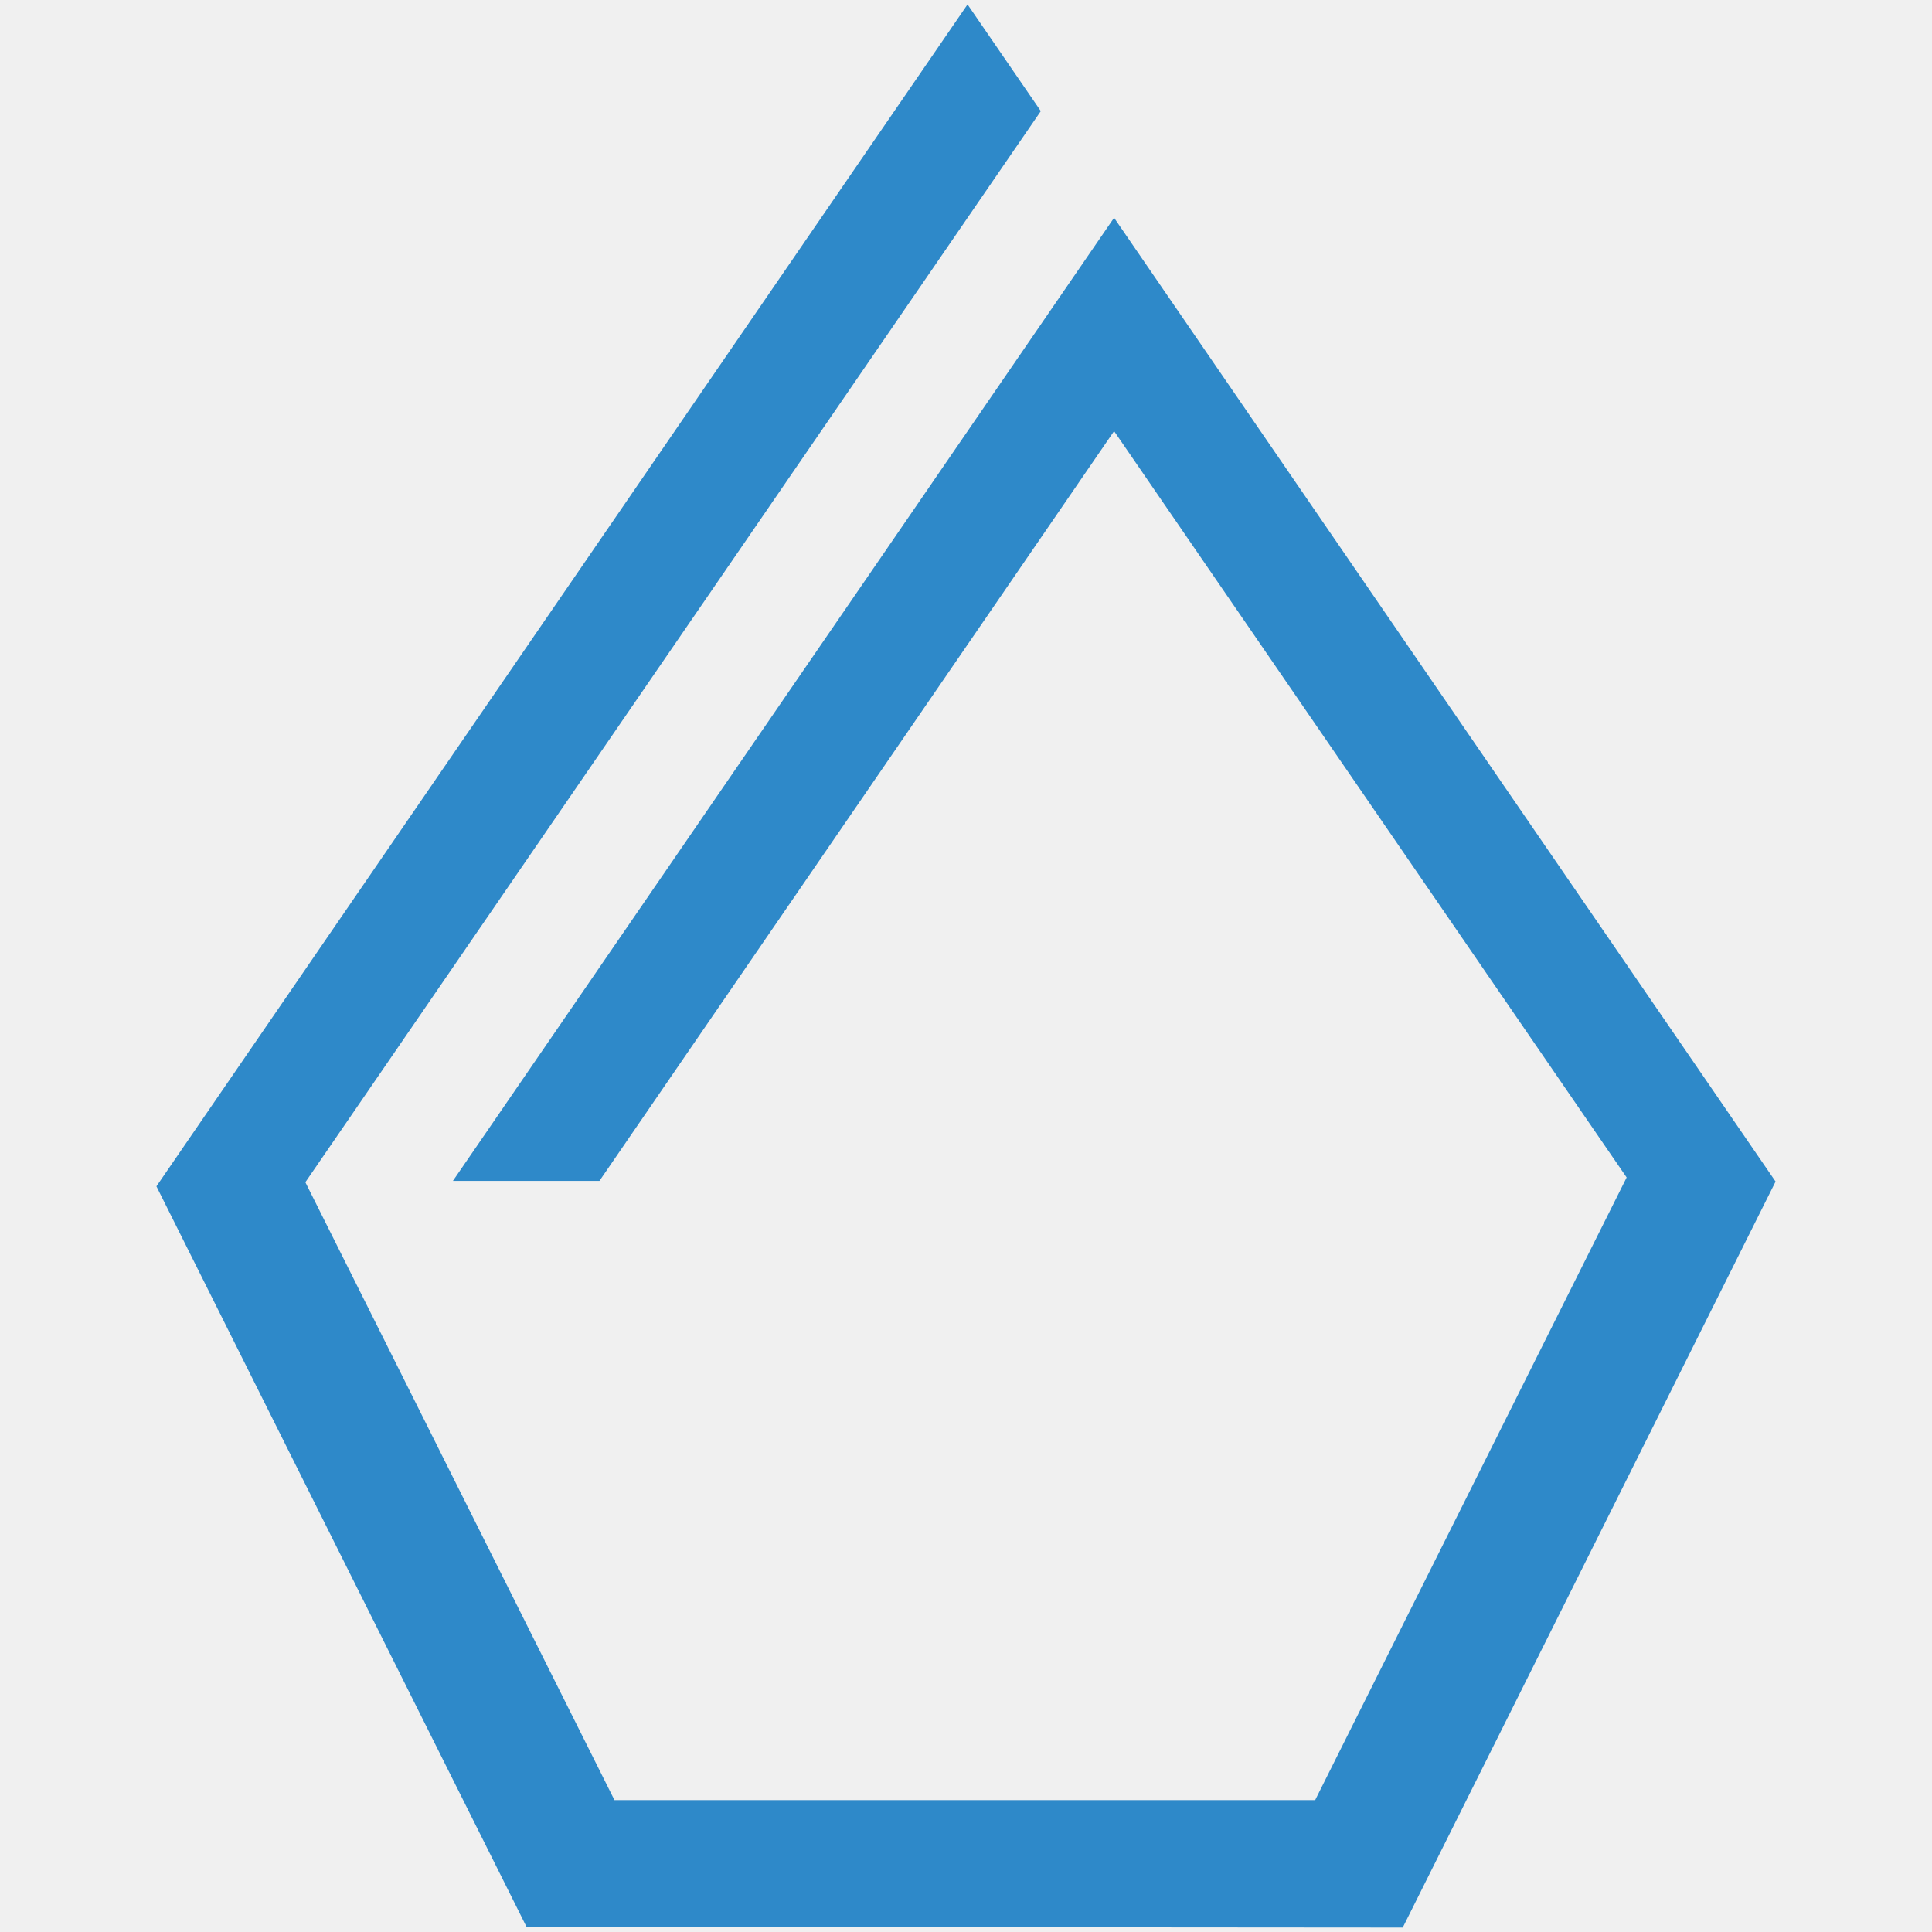
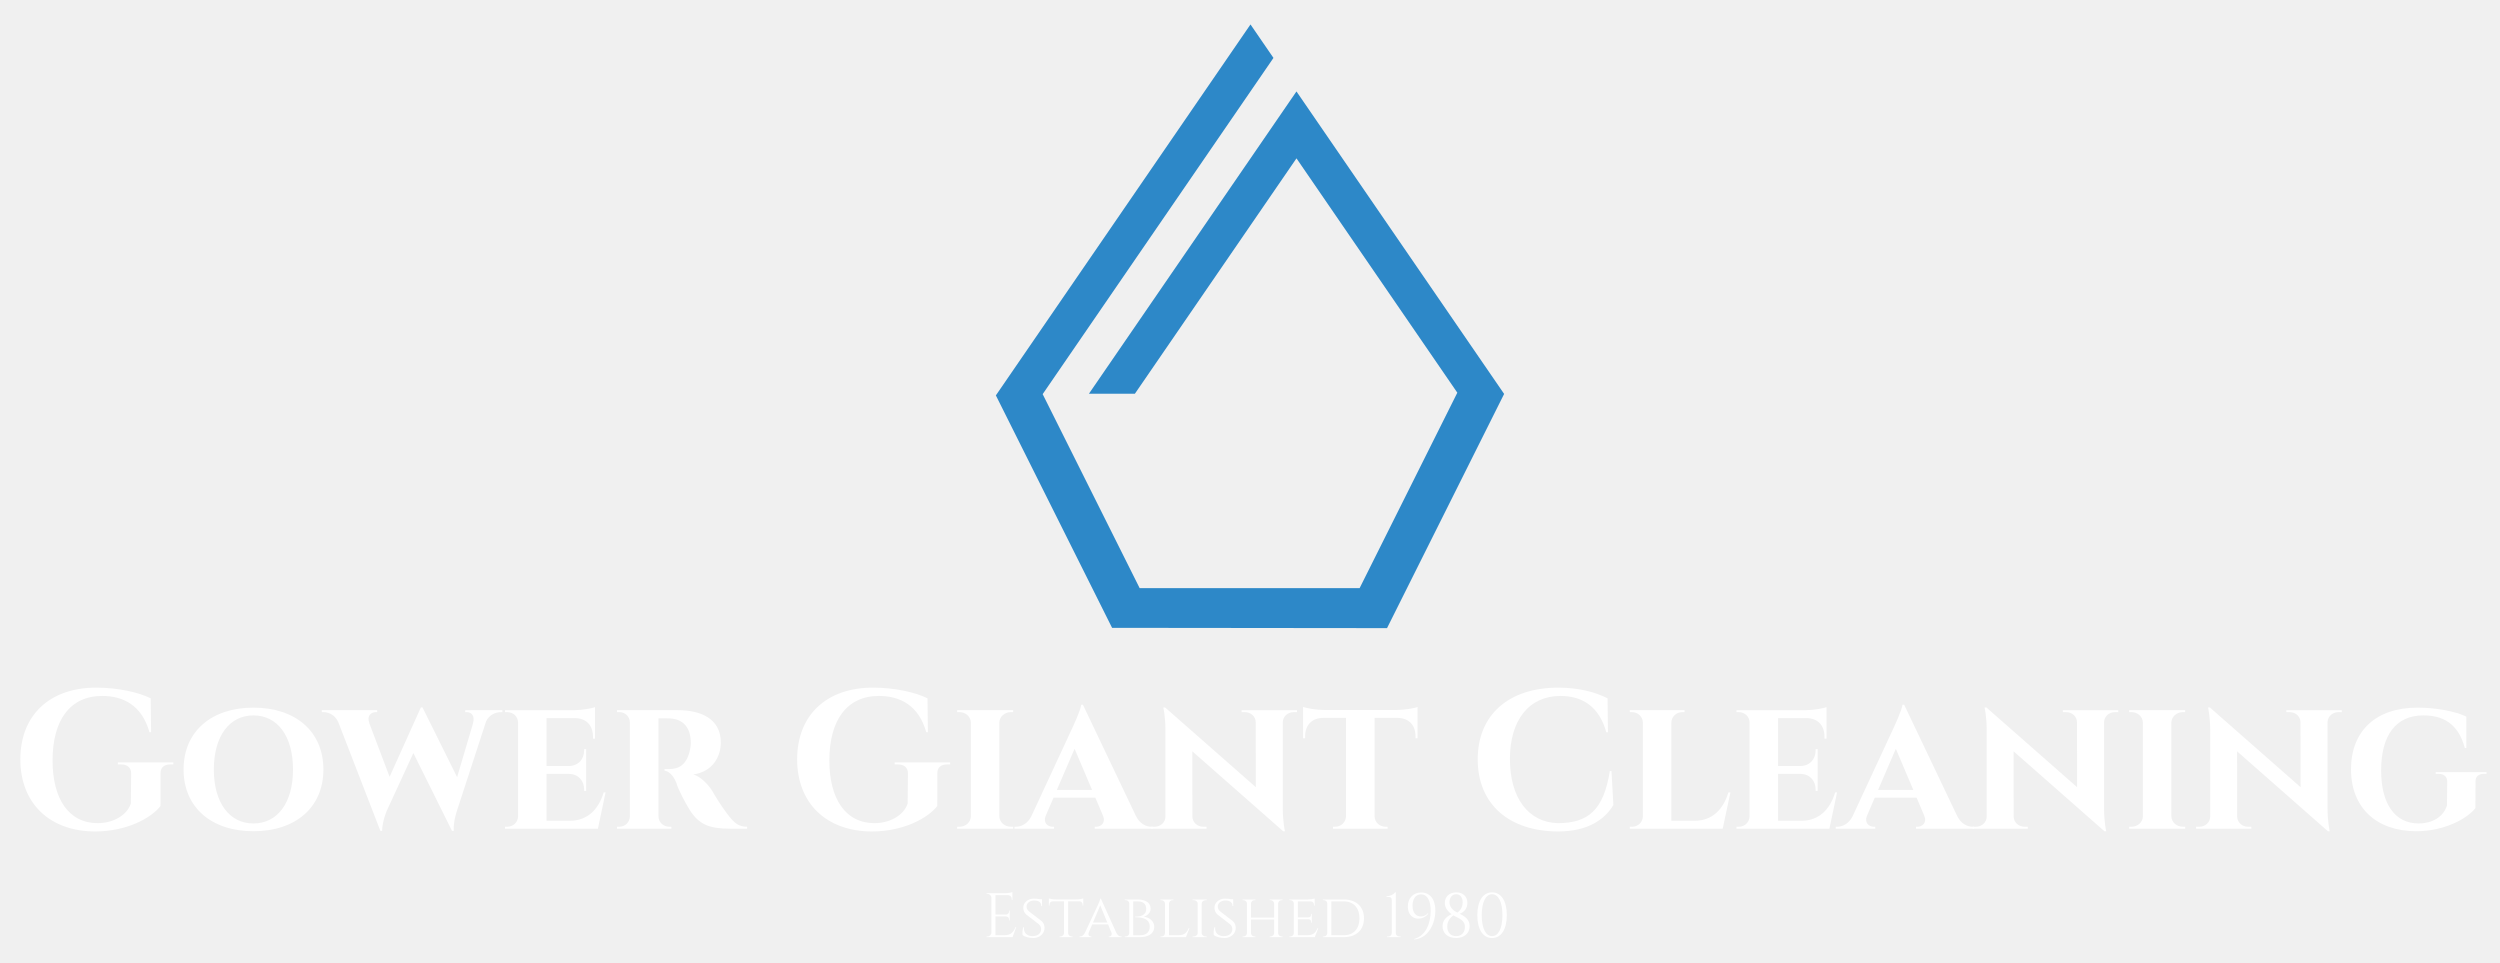
- <svg xmlns="http://www.w3.org/2000/svg" version="1.1" id="Layer_1" x="0px" y="0px" viewBox="0 0 566.9 566.9" style="enable-background:new 0 0 566.9 566.9;" xml:space="preserve">
+ <svg xmlns="http://www.w3.org/2000/svg" version="1.1" id="Layer_1" x="0px" y="0px" viewBox="0 0 382.677 147.402" style="enable-background:new 0 0 382.677 147.402;" xml:space="preserve">
  <style type="text/css">
- 	.st0{fill:#2E89C9;}
+ 	.st0{fill:#FFFFFF;}
+ 	.st1{fill:#2D88C8;}
</style>
-   <g id="XMLID_1_">
-     <polygon id="XMLID_2_" class="st0" points="326.9,63.9 132.9,346.5 132.9,346.5 175.9,346.5 175.9,346.5 326.9,126.5 477.3,345.5    385.9,528.2 180.3,528.2 89.6,346.9 305.4,32.6 283.9,1.3 45.9,348.1 154.5,565.4 411.6,565.6 521,346.7 326.9,63.9  " />
+   <g>
+     <g id="XMLID_129_">
+       <path class="st0" d="M24.567,123.378c-1.417,1.837-5.171,3.896-10.015,3.896    c-6.867-0.013-11.438-4.236-11.438-11.046c0-6.744,4.479-10.972,11.614-10.972    c3.327,0,6.564,0.733,8.341,1.639l0.059,5.189l-0.251-0.001    c-1.139-4.109-4.008-5.553-7.234-5.555c-4.946,0.002-7.597,3.737-7.597,9.883    c0,5.842,2.449,9.582,6.902,9.59c2.229-0.002,4.414-1.078,5.081-2.99    l0.046-4.624c0.006-0.884-0.58-1.38-1.555-1.379l-0.477,0.001v-0.303h8.494    v0.303l-0.456-0.001c-0.978,0-1.528,0.494-1.507,1.372L24.567,123.378z" />
+       <path class="st0" d="M49.503,117.788c0,5.832-4.293,9.449-10.711,9.449    c-6.399,0-10.692-3.617-10.692-9.449c0-5.853,4.293-9.469,10.692-9.469    C45.21,108.319,49.503,111.936,49.503,117.788z M44.851,117.788    c0-5.12-2.375-8.28-6.059-8.28c-3.666,0-6.06,3.16-6.06,8.28    c0,5.1,2.394,8.26,6.06,8.26C42.477,126.048,44.851,122.888,44.851,117.788z" />
+       <path class="st0" d="M76.902,108.705v0.303H76.675c-0.893,0-1.824,0.46-2.265,1.406    l-4.476,13.722c0,0-0.576,1.703-0.479,3.041h-0.27l-5.911-11.905l-4.083,8.864    c0,0-0.679,1.588-0.699,3.041h-0.27l-6.438-16.629    c-0.458-1.037-1.364-1.54-2.298-1.54h-0.227v-0.303h8.477v0.302h-0.247    c-0.657,0-1.374,0.531-0.958,1.66h-0.015l3.12,8.24l4.787-10.625h0.247    l0.001,0.007l0.001-0.003l5.299,10.674l2.455-8.299h-0.016    c0.319-1.129-0.277-1.654-0.972-1.654h-0.228v-0.301L76.902,108.705z" />
+       <path class="st0" d="M92.696,121.29l-1.174,5.562H77.3l0.002-0.303h0.362    c0.89,0,1.618-0.682,1.637-1.582v-14.378c-0.013-0.907-0.743-1.58-1.637-1.58    h-0.362l-0.002-0.303h10.64c1.135-0.006,2.664-0.273,3.142-0.463v4.823    l-0.313-0.001v-0.282c0-1.742-1-2.835-2.748-2.861h-4.358v7.331h3.438    c1.422-0.025,2.311-1.037,2.311-2.391v-0.194l0.312-0.001v6.4l-0.312-0.001    v-0.214c0-1.342-0.871-2.347-2.27-2.391h-3.479v7.173h3.642    c2.556-0.025,4.308-1.67,5.1-4.345H92.696z" />
+       <path class="st0" d="M111.252,124.489c1.182,1.606,1.863,2.054,3.109,2.059v0.303h-2.535    c-3.285,0-4.832-0.634-6.27-2.899c-0.667-1.08-1.75-3.109-2.027-4.125    c-0.505-1.267-1.254-1.809-1.811-1.854v-0.249c0.015,0,0.328,0.006,0.774-0.005    c1.253-0.017,2.636-0.483,3.142-3.024c0.057-0.24,0.127-0.674,0.102-1.265    c-0.135-2.983-2.167-3.414-3.214-3.463c-0.779-0.036-1.384,0.001-1.729-0.013    v14.988c0.003,1.007,0.839,1.606,1.644,1.606h0.329l0.002,0.303H94.441    l0.001-0.303h0.362c0.868,0,1.589-0.677,1.61-1.576V110.578    c-0.016-0.905-0.721-1.571-1.592-1.571h-0.38l-0.002-0.303h9.294    c3.352,0.001,6.602,1.184,6.602,4.954c0,2.128-1.222,4.457-4.2,4.887    c1.198,0.364,2.353,1.644,2.919,2.573c0.255,0.459,1.136,1.957,2.196,3.37    V124.489z" />
+       <path class="st0" d="M143.472,123.378c-1.417,1.837-5.171,3.896-10.015,3.896    c-6.867-0.013-11.438-4.236-11.438-11.046c0-6.744,4.479-10.972,11.614-10.972    c3.327,0,6.564,0.733,8.341,1.639l0.059,5.189l-0.251-0.001    c-1.139-4.109-4.008-5.553-7.234-5.555c-4.946,0.002-7.597,3.737-7.597,9.883    c0,5.842,2.449,9.582,6.902,9.59c2.229-0.002,4.414-1.078,5.081-2.99    l0.046-4.624c0.006-0.884-0.58-1.38-1.555-1.379l-0.477,0.001v-0.303h8.494    v0.303l-0.456-0.001c-0.978,0-1.528,0.494-1.507,1.372L143.472,123.378z" />
+       <path class="st0" d="M155.093,126.851h-8.585l0.002-0.303h0.358    c0.944,0,1.734-0.692,1.744-1.604v-14.332h-0.001    c-0.008-0.913-0.798-1.606-1.744-1.606h-0.358l-0.002-0.303h8.575l-0.001,0.303    h-0.35c-0.956,0-1.724,0.683-1.762,1.585v14.359    c0.031,0.908,0.801,1.598,1.763,1.598h0.358L155.093,126.851z" />
+       <path class="st0" d="M176.46,126.548v0.303h-8.888v-0.3h0.238    c0.698,0,1.482-0.591,1.03-1.682l-1.173-2.765h-6.405l-1.208,2.805    c-0.416,1.065,0.36,1.642,1.05,1.642h0.238v0.3h-6.055v-0.303h0.241    c0.782,0,1.751-0.444,2.327-1.576l6.238-13.436    c0.208-0.466,1.319-2.812,1.412-3.666h0.257l8.094,16.99    c0.585,1.214,1.547,1.688,2.375,1.688H176.46z M167.162,120.915l-2.675-6.301    l-2.713,6.301H167.162z" />
+       <path class="st0" d="M198.535,109.008h-0.513c-0.897,0-1.616,0.643-1.664,1.502v13.216    c0,2.108,0.328,3.512,0.328,3.512h-0.271l-13.903-12.23l0.007,9.996h0    c0.026,0.881,0.753,1.546,1.667,1.546h0.503l0.001,0.302h-8.459l0.001-0.302    h0.494c0.913,0,1.659-0.665,1.667-1.546v-13.29    c0-2.051-0.33-3.424-0.33-3.424h0.282l0.008,0.009l13.876,12.197l-0.014-9.941    h-0.002c-0.007-0.882-0.734-1.546-1.647-1.546h-0.513l-0.002-0.303h8.486    L198.535,109.008z" />
+       <path class="st0" d="M213.804,108.676c1.132,0,2.789-0.271,3.179-0.464v4.798    l-0.31-0.001v-0.281c0.012-1.724-1.001-2.817-2.769-2.843h-3.492v15.085    c0.021,0.898,0.765,1.579,1.669,1.579h0.32l0.001,0.302h-8.356l0.001-0.302    h0.321c0.912,0,1.643-0.694,1.669-1.606v-15.058h-3.494    c-1.768,0.025-2.768,1.119-2.768,2.843v0.281l-0.311,0.001v-4.798    c0.5,0.192,2.047,0.464,3.179,0.464h-0.004h11.167h-0.004H213.804z" />
+       <path class="st0" d="M246.962,123.229c-1.354,2.238-3.932,4.046-8.498,4.046    c-7.427-0.03-12.27-4.135-12.27-11.039c0-6.765,4.674-10.979,12.355-10.979    c3.221,0,5.806,0.749,7.521,1.639l0.059,5.189l-0.251-0.001    c-1.103-3.971-3.699-5.552-7.024-5.555c-4.798,0.002-7.729,3.697-7.729,9.64    c0,5.986,2.835,9.712,7.339,9.833c4.653-0.006,7.013-2.031,7.954-7.978    l0.252-0.001L246.962,123.229z" />
+       <path class="st0" d="M264.879,121.289l-1.184,5.562h-14.223l0.002-0.302h0.362    c0.891,0,1.618-0.682,1.638-1.582v-14.354c-0.007-0.912-0.761-1.606-1.659-1.606    h-0.342l-0.001-0.303h8.384l-0.002,0.303h-0.342    c-0.917,0-1.651,0.693-1.678,1.605v15.023h3.643    c2.555-0.025,4.297-1.67,5.09-4.346H264.879z" />
+       <path class="st0" d="M281.202,121.29l-1.173,5.562h-14.224l0.002-0.303h0.362    c0.891,0,1.618-0.682,1.638-1.582v-14.378c-0.013-0.907-0.743-1.58-1.638-1.58    h-0.362l-0.002-0.303h10.64c1.135-0.006,2.663-0.273,3.142-0.463v4.823    l-0.312-0.001v-0.282c0-1.742-1-2.835-2.748-2.861h-4.358v7.331h3.438    c1.423-0.025,2.311-1.037,2.311-2.391v-0.194l0.313-0.001v6.4l-0.313-0.001    v-0.214c0-1.342-0.87-2.347-2.27-2.391h-3.479v7.173h3.642    c2.556-0.025,4.308-1.67,5.1-4.345H281.202z" />
+       <path class="st0" d="M302.171,126.548v0.303h-8.888v-0.3h0.237    c0.698,0,1.482-0.591,1.03-1.682l-1.173-2.765h-6.406l-1.207,2.805    c-0.416,1.065,0.36,1.642,1.05,1.642h0.237v0.3h-6.055v-0.303h0.241    c0.782,0,1.752-0.444,2.327-1.576l6.239-13.436    c0.208-0.466,1.318-2.812,1.411-3.666h0.257l8.094,16.99    c0.586,1.214,1.548,1.688,2.376,1.688H302.171z M292.872,120.915l-2.675-6.301    l-2.713,6.301H292.872z" />
+       <path class="st0" d="M324.247,109.008h-0.513c-0.897,0-1.616,0.643-1.664,1.502v13.216    c0,2.108,0.328,3.512,0.328,3.512h-0.271l-13.903-12.23l0.007,9.996h0.001    c0.025,0.881,0.753,1.546,1.666,1.546h0.503l0.002,0.302h-8.46l0.002-0.302    h0.494c0.912,0,1.658-0.665,1.666-1.546v-13.29    c0-2.051-0.329-3.424-0.329-3.424h0.281l0.008,0.009l13.876,12.197l-0.014-9.941    h-0.002c-0.007-0.882-0.734-1.546-1.647-1.546h-0.512l-0.002-0.303h8.485    L324.247,109.008z" />
+       <path class="st0" d="M334.494,126.851h-8.585l0.002-0.303h0.358    c0.944,0,1.734-0.692,1.744-1.604v-14.332h-0.001    c-0.008-0.913-0.799-1.606-1.744-1.606h-0.357l-0.002-0.303h8.574l-0.001,0.303    h-0.349c-0.957,0-1.725,0.683-1.763,1.585v14.359    c0.031,0.908,0.802,1.598,1.763,1.598h0.358L334.494,126.851z" />
+       <path class="st0" d="M358.457,109.008h-0.513c-0.897,0-1.616,0.643-1.664,1.502v13.216    c0,2.108,0.328,3.512,0.328,3.512h-0.271l-13.903-12.23l0.007,9.996h0.001    c0.025,0.881,0.753,1.546,1.666,1.546h0.503l0.002,0.302h-8.46l0.002-0.302    h0.494c0.912,0,1.658-0.665,1.666-1.546v-13.29    c0-2.051-0.329-3.424-0.329-3.424h0.281l0.008,0.009l13.876,12.197l-0.014-9.941    h-0.002c-0.007-0.882-0.734-1.546-1.647-1.546h-0.512l-0.002-0.303h8.485    L358.457,109.008z" />
+       <path class="st0" d="M377.525,109.693l0.001,4.805h-0.232    c-1.025-3.833-3.455-4.99-6.349-4.99c-4.237,0-6.463,3.086-6.463,8.419    c0,5.028,2.034,8.122,5.766,8.122c1.906,0,3.752-0.907,4.311-2.762l0.038-3.647    c0.004-0.762-0.503-1.189-1.332-1.188h-0.431v-0.265h7.785v0.265h-0.385    c-0.85,0-1.323,0.426-1.302,1.192l-0.021,4.049    c-1.272,1.654-4.799,3.545-9.064,3.545c-6.045-0.012-9.976-3.553-9.976-9.489    c0-5.886,3.841-9.429,10.155-9.429C372.82,108.319,375.829,108.861,377.525,109.693    z" />
+     </g>
+     <g id="XMLID_128_">
+       <path class="st0" d="M155.556,141.896l-0.56,1.551h-3.979l0.001-0.096h0.121    c0.336,0,0.609-0.27,0.615-0.604v-5.374c-0.033-0.31-0.293-0.55-0.611-0.55    h-0.122l-0.001-0.096h0.766h2.039c0.414-0.004,0.966-0.1,1.145-0.174v0.28    v0.16h0v0.771l-0.097-0.002V137.594c0-0.305-0.237-0.553-0.537-0.571h-1.957    v2.968h1.622v-0.001c0.257-0.005,0.464-0.214,0.464-0.473V139.375l0.094-0.001    v1.52l-0.094-0.002v-0.141c0-0.256-0.202-0.463-0.454-0.473h-1.632v2.875h1.376    c1.017,0,1.407-0.525,1.704-1.257H155.556z" />
+       <path class="st0" d="M158.191,143.582c-0.569,0-1.306-0.139-1.656-0.452    c-0.061-0.256-0.036-0.821,0.095-1.192h0.111    c-0.085,0.865,0.497,1.38,1.344,1.356c0.793-0.022,1.279-0.437,1.279-1.061    c0-0.299-0.103-0.543-0.35-0.759l-1.92-1.481    c-0.357-0.306-0.454-0.704-0.458-1.038c-0.012-0.779,0.698-1.4,1.587-1.4    c0.439,0,0.734,0.039,0.949,0.089h0.321l0.001,0.098h0l0.013,0.946h-0.11    c0-0.532-0.356-0.849-1.109-0.849c-0.641,0-1.157,0.405-1.153,0.915    c0.001,0.247,0.076,0.514,0.377,0.756l1.943,1.495    c0.296,0.249,0.431,0.658,0.435,1.031    C159.898,142.893,159.139,143.582,158.191,143.582z" />
+       <path class="st0" d="M165.817,137.528v1.08l-0.102-0.001l0-0.147    c-0-0.27-0.189-0.488-0.48-0.493h-1.737v4.876    c0.013,0.283,0.259,0.509,0.563,0.509h0.111l0.001,0.096h-1.978l0.001-0.096    h0.111c0.308,0,0.558-0.232,0.563-0.521v-4.864h-1.738    c-0.292,0.005-0.48,0.224-0.48,0.493l0,0.147l-0.103,0.001v-1.08    c0.167,0.065,0.691,0.15,1.072,0.15h-0.004h3.129h-0.004    C165.127,137.679,165.651,137.594,165.817,137.528z" />
+       <path class="st0" d="M171.693,143.352v0.096h-1.972v-0.096h0.076    c0.219,0,0.465-0.208,0.339-0.575l-0.524-1.277h-2.428L166.656,142.75    c-0.146,0.384,0.106,0.602,0.33,0.602h0.076v0.096h-1.829v-0.096h0.076    c0.255,0,0.556-0.164,0.753-0.555l1.987-4.254c-0.003,0,0.35-0.737,0.37-0.989    h0.091l2.37,5.238c0.196,0.395,0.484,0.56,0.741,0.56H171.693z     M169.494,141.211l-1.078-2.627l-1.11,2.627H169.494z" />
+       <path class="st0" d="M176.682,141.836c0,1.252-1.191,1.611-2.137,1.611h-2.376    l0.001-0.096h0.113c0.323,0,0.566-0.233,0.575-0.518v-4.534    c-0.01-0.312-0.253-0.516-0.575-0.516h-0.113l-0.001-0.096h0.716v0.001h1.242    c0.689,0,1.997,0.16,1.997,1.436c0,0.593-0.529,1.063-1.055,1.189    C175.999,140.428,176.682,141.064,176.682,141.836z M175.994,141.836    c0-1.226-1.194-1.432-2.228-1.431l-0.002-0.096c0.699,0,1.686-0.13,1.686-1.185    c0-0.804-0.494-1.148-1.335-1.148h-0.653v5.183h1.077    C175.365,143.159,175.994,142.751,175.994,141.836z" />
+       <path class="st0" d="M182.065,142.07l-0.529,1.377h-3.899l0.002-0.096h0.132    c0.31,0,0.542-0.227,0.554-0.51v-4.537h-0    c-0.006-0.288-0.26-0.521-0.574-0.521h-0.113l-0.001-0.096H179.625l-0.001,0.096    h-0.113c-0.312,0-0.567,0.231-0.573,0.52v4.85h1.502    c0.921-0.013,1.25-0.462,1.522-1.083H182.065z" />
+       <path class="st0" d="M184.723,143.447h-2.174l0.002-0.096h0.128    c0.357,0,0.645-0.231,0.653-0.52v-4.527h-0    c-0.007-0.288-0.295-0.521-0.653-0.521h-0.128l-0.002-0.096h2.174l-0,0.096    h-0.129c-0.349,0-0.634,0.224-0.651,0.503v4.552    c0.011,0.285,0.298,0.513,0.651,0.513h0.128L184.723,143.447z" />
+       <path class="st0" d="M187.458,143.582c-0.569,0-1.306-0.139-1.656-0.452    c-0.061-0.256-0.036-0.821,0.095-1.192h0.111    c-0.085,0.865,0.497,1.38,1.344,1.356c0.793-0.022,1.279-0.437,1.279-1.061    c0-0.299-0.103-0.543-0.35-0.759l-1.92-1.481    c-0.357-0.306-0.454-0.704-0.458-1.038c-0.012-0.779,0.698-1.4,1.587-1.4    c0.439,0,0.734,0.039,0.949,0.089h0.321l0.001,0.098h0l0.013,0.946h-0.11    c0-0.532-0.356-0.849-1.109-0.849c-0.641,0-1.157,0.405-1.153,0.915    c0.001,0.247,0.076,0.514,0.377,0.756l1.943,1.495    c0.296,0.249,0.431,0.658,0.435,1.031    C189.165,142.893,188.406,143.582,187.458,143.582z" />
+       <path class="st0" d="M196.315,143.447h-1.955l0.001-0.096h0.11    c0.303,0,0.549-0.229,0.56-0.513V140.75h-3.543v2.088    c0.01,0.285,0.256,0.514,0.56,0.514h0.11l0.001,0.096h-1.956l0.001-0.096    h0.11c0.306,0,0.553-0.231,0.56-0.52v-4.527h-0    c-0.006-0.288-0.254-0.521-0.56-0.521h-0.11l-0.001-0.096h1.956l-0.001,0.096    h-0.111c-0.3,0-0.544,0.224-0.559,0.505v2.173h3.543v-2.157h-0.001    c-0.005-0.288-0.253-0.521-0.559-0.521h-0.11l-0.002-0.096h1.956l-0.002,0.096    h-0.11c-0.299,0-0.543,0.224-0.559,0.503v4.554    c0.011,0.283,0.257,0.511,0.56,0.511h0.11L196.315,143.447z" />
+       <path class="st0" d="M201.787,142.07l-0.529,1.377h-3.898l0.002-0.096h0.131    c0.311,0,0.543-0.227,0.555-0.51v-4.555c-0.009-0.286-0.242-0.503-0.555-0.503    h-0.132l-0.001-0.096h2.804c0.386-0.003,0.905-0.085,1.072-0.15v1.086    l-0.104-0.001v-0.147c0-0.27-0.189-0.487-0.481-0.493h-1.99v2.441h1.64    c0.267-0.006,0.39-0.186,0.39-0.407l-0.001-0.122l0.104-0.001v1.348    l-0.104-0.001l0.001-0.121c0-0.216-0.116-0.393-0.367-0.407h-1.662v2.441h1.502    c0.921-0.013,1.25-0.462,1.522-1.083H201.787z" />
+       <path class="st0" d="M208.788,140.57c0,1.783-1.193,2.877-3.086,2.877h-2.509h-0.692    l0.001-0.096h0.128c0.303,0,0.53-0.235,0.538-0.521v-4.528    c-0.01-0.303-0.247-0.518-0.548-0.518h-0.117l-0.002-0.096h0.693h2.508    C207.595,137.688,208.788,138.784,208.788,140.57z M208.094,140.571    c0-1.608-0.913-2.594-2.387-2.594c0,0-0.675,0-1.914,0v5.178c1.24,0,1.914,0,1.914,0    C207.181,143.155,208.094,142.173,208.094,140.571z" />
+       <path class="st0" d="M214.388,143.447h-2.079l0.002-0.096h0.2    c0.289,0,0.53-0.231,0.53-0.52v-5.057c0-0.31-0.152-0.471-0.441-0.471    h-0.362v-0.096c0.499-0.067,0.948-0.17,1.322-0.614h0.096v6.243    c0,0.285,0.243,0.514,0.53,0.514h0.2L214.388,143.447z" />
+       <path class="st0" d="M216.456,143.735c1.807-0.509,2.536-2.39,2.54-4.297    c-0.004-1.558-0.493-2.537-1.481-2.536c-0.912-0.001-1.315,0.834-1.297,1.794    c0.02,0.931,0.461,1.603,1.296,1.584c0.394-0.01,0.797-0.163,1.052-0.497    l0.053,0.086c-0.96,1.217-3.062,1.006-3.12-1.038    c-0.038-1.354,0.835-2.198,2.016-2.218c1.325-0.019,2.198,0.989,2.198,2.765    c0,1.91-1.008,4.232-3.221,4.425L216.456,143.735z" />
+       <path class="st0" d="M224.96,141.768c-0.001,1.075-0.816,1.814-2.073,1.814    c-1.268,0-2.121-0.749-2.073-1.872c0.035-0.808,0.5-1.364,1.386-1.777    c-0.623-0.445-1.041-1.003-1.041-1.731c0-0.906,0.653-1.588,1.729-1.606    c0.988-0.02,1.728,0.585,1.724,1.62c0.003,0.768-0.415,1.376-1.175,1.654    C224.138,140.217,224.96,140.688,224.96,141.768z M224.24,141.898    c-0.001-0.985-0.797-1.264-1.402-1.58c-0.122-0.063-0.241-0.13-0.355-0.2    c-0.524,0.356-0.94,0.892-0.949,1.688c-0.01,0.912,0.509,1.488,1.362,1.488    C223.827,143.294,224.239,142.603,224.24,141.898z M221.878,138.076    c0.001,0.64,0.355,1.139,0.989,1.503c0.066,0.039,0.139,0.077,0.216,0.116    c0.604-0.451,0.811-1.004,0.808-1.556c0.004-0.768-0.381-1.257-0.995-1.257    C222.243,136.883,221.879,137.43,221.878,138.076z" />
+       <path class="st0" d="M230.649,140.088c0,2.166-0.857,3.494-2.256,3.494    c-1.399,0-2.257-1.328-2.257-3.494s0.857-3.493,2.257-3.493    C229.792,136.595,230.649,137.922,230.649,140.088z M226.809,140.088    c0,1.987,0.603,3.206,1.585,3.206s1.584-1.219,1.584-3.206    s-0.602-3.205-1.584-3.205S226.809,138.101,226.809,140.088z" />
+     </g>
+   </g>
+   <g>
+     <polygon class="st1" points="198.451,13.997 166.684,60.266 173.72,60.267 198.452,24.239    223.073,60.109 208.119,90.026 174.447,90.026 159.602,60.332 194.93,8.866    191.413,3.742 152.439,60.523 170.228,96.104 212.313,96.149 230.239,60.3  " />
  </g>
</svg>
